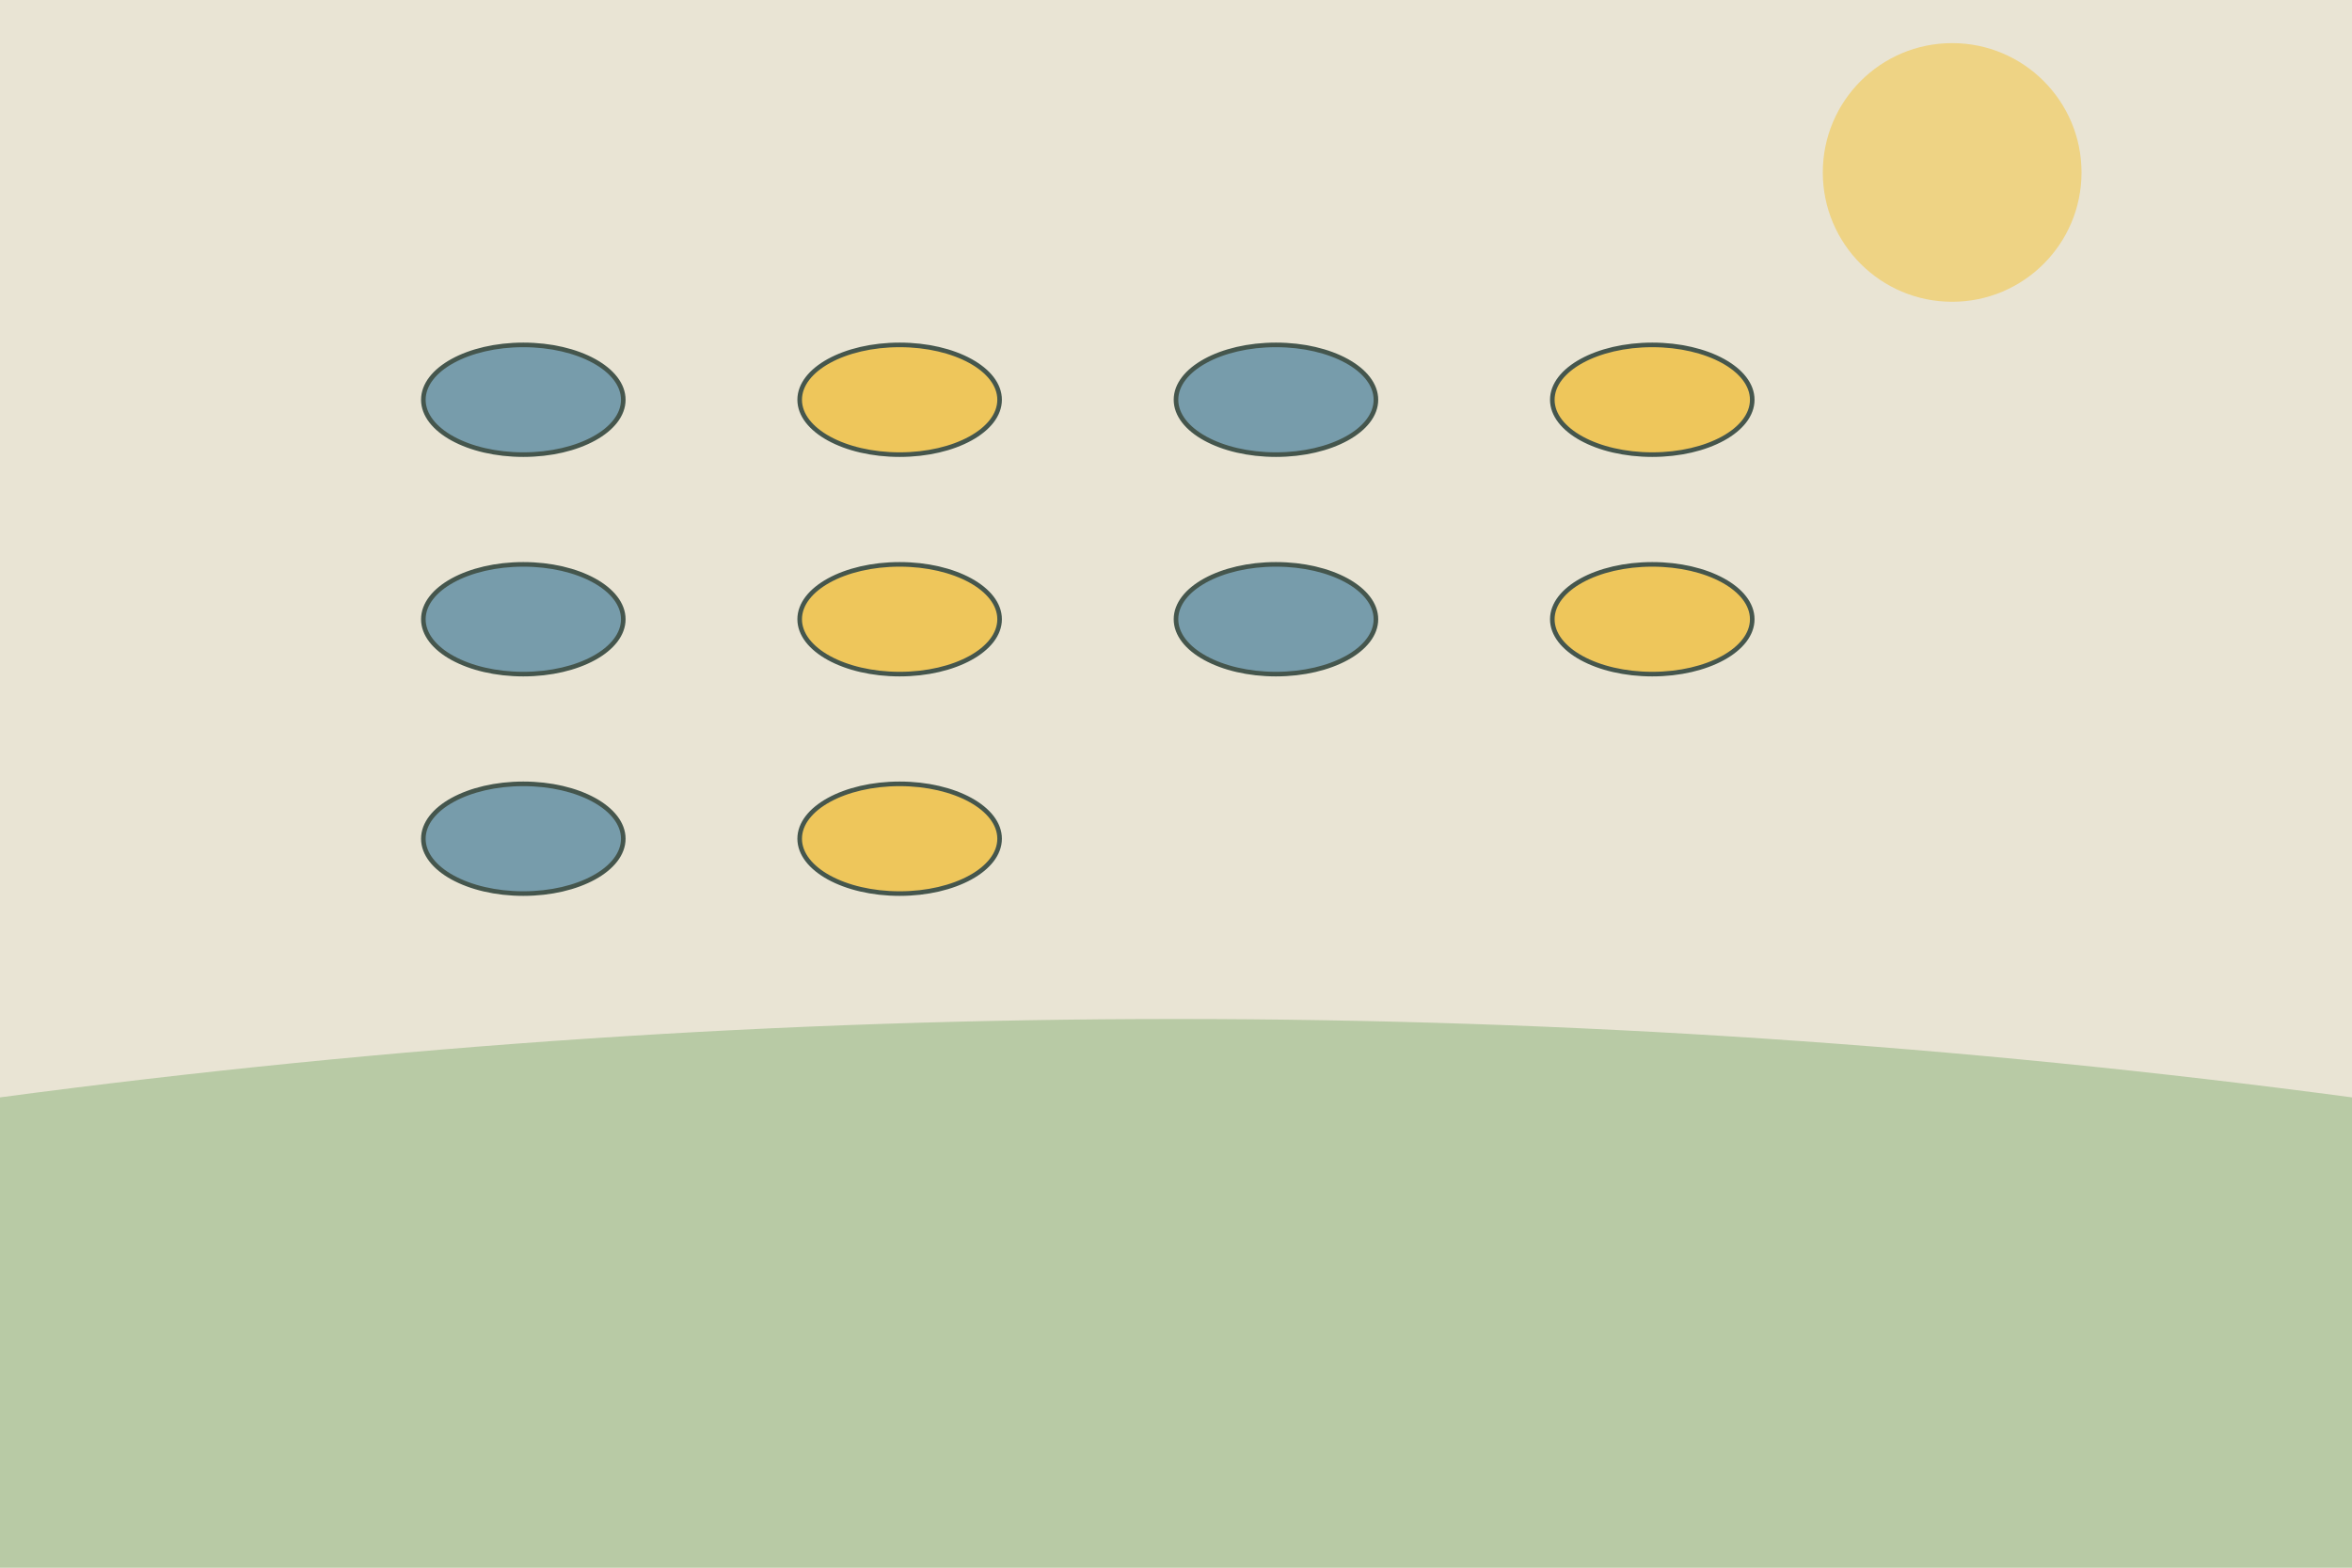
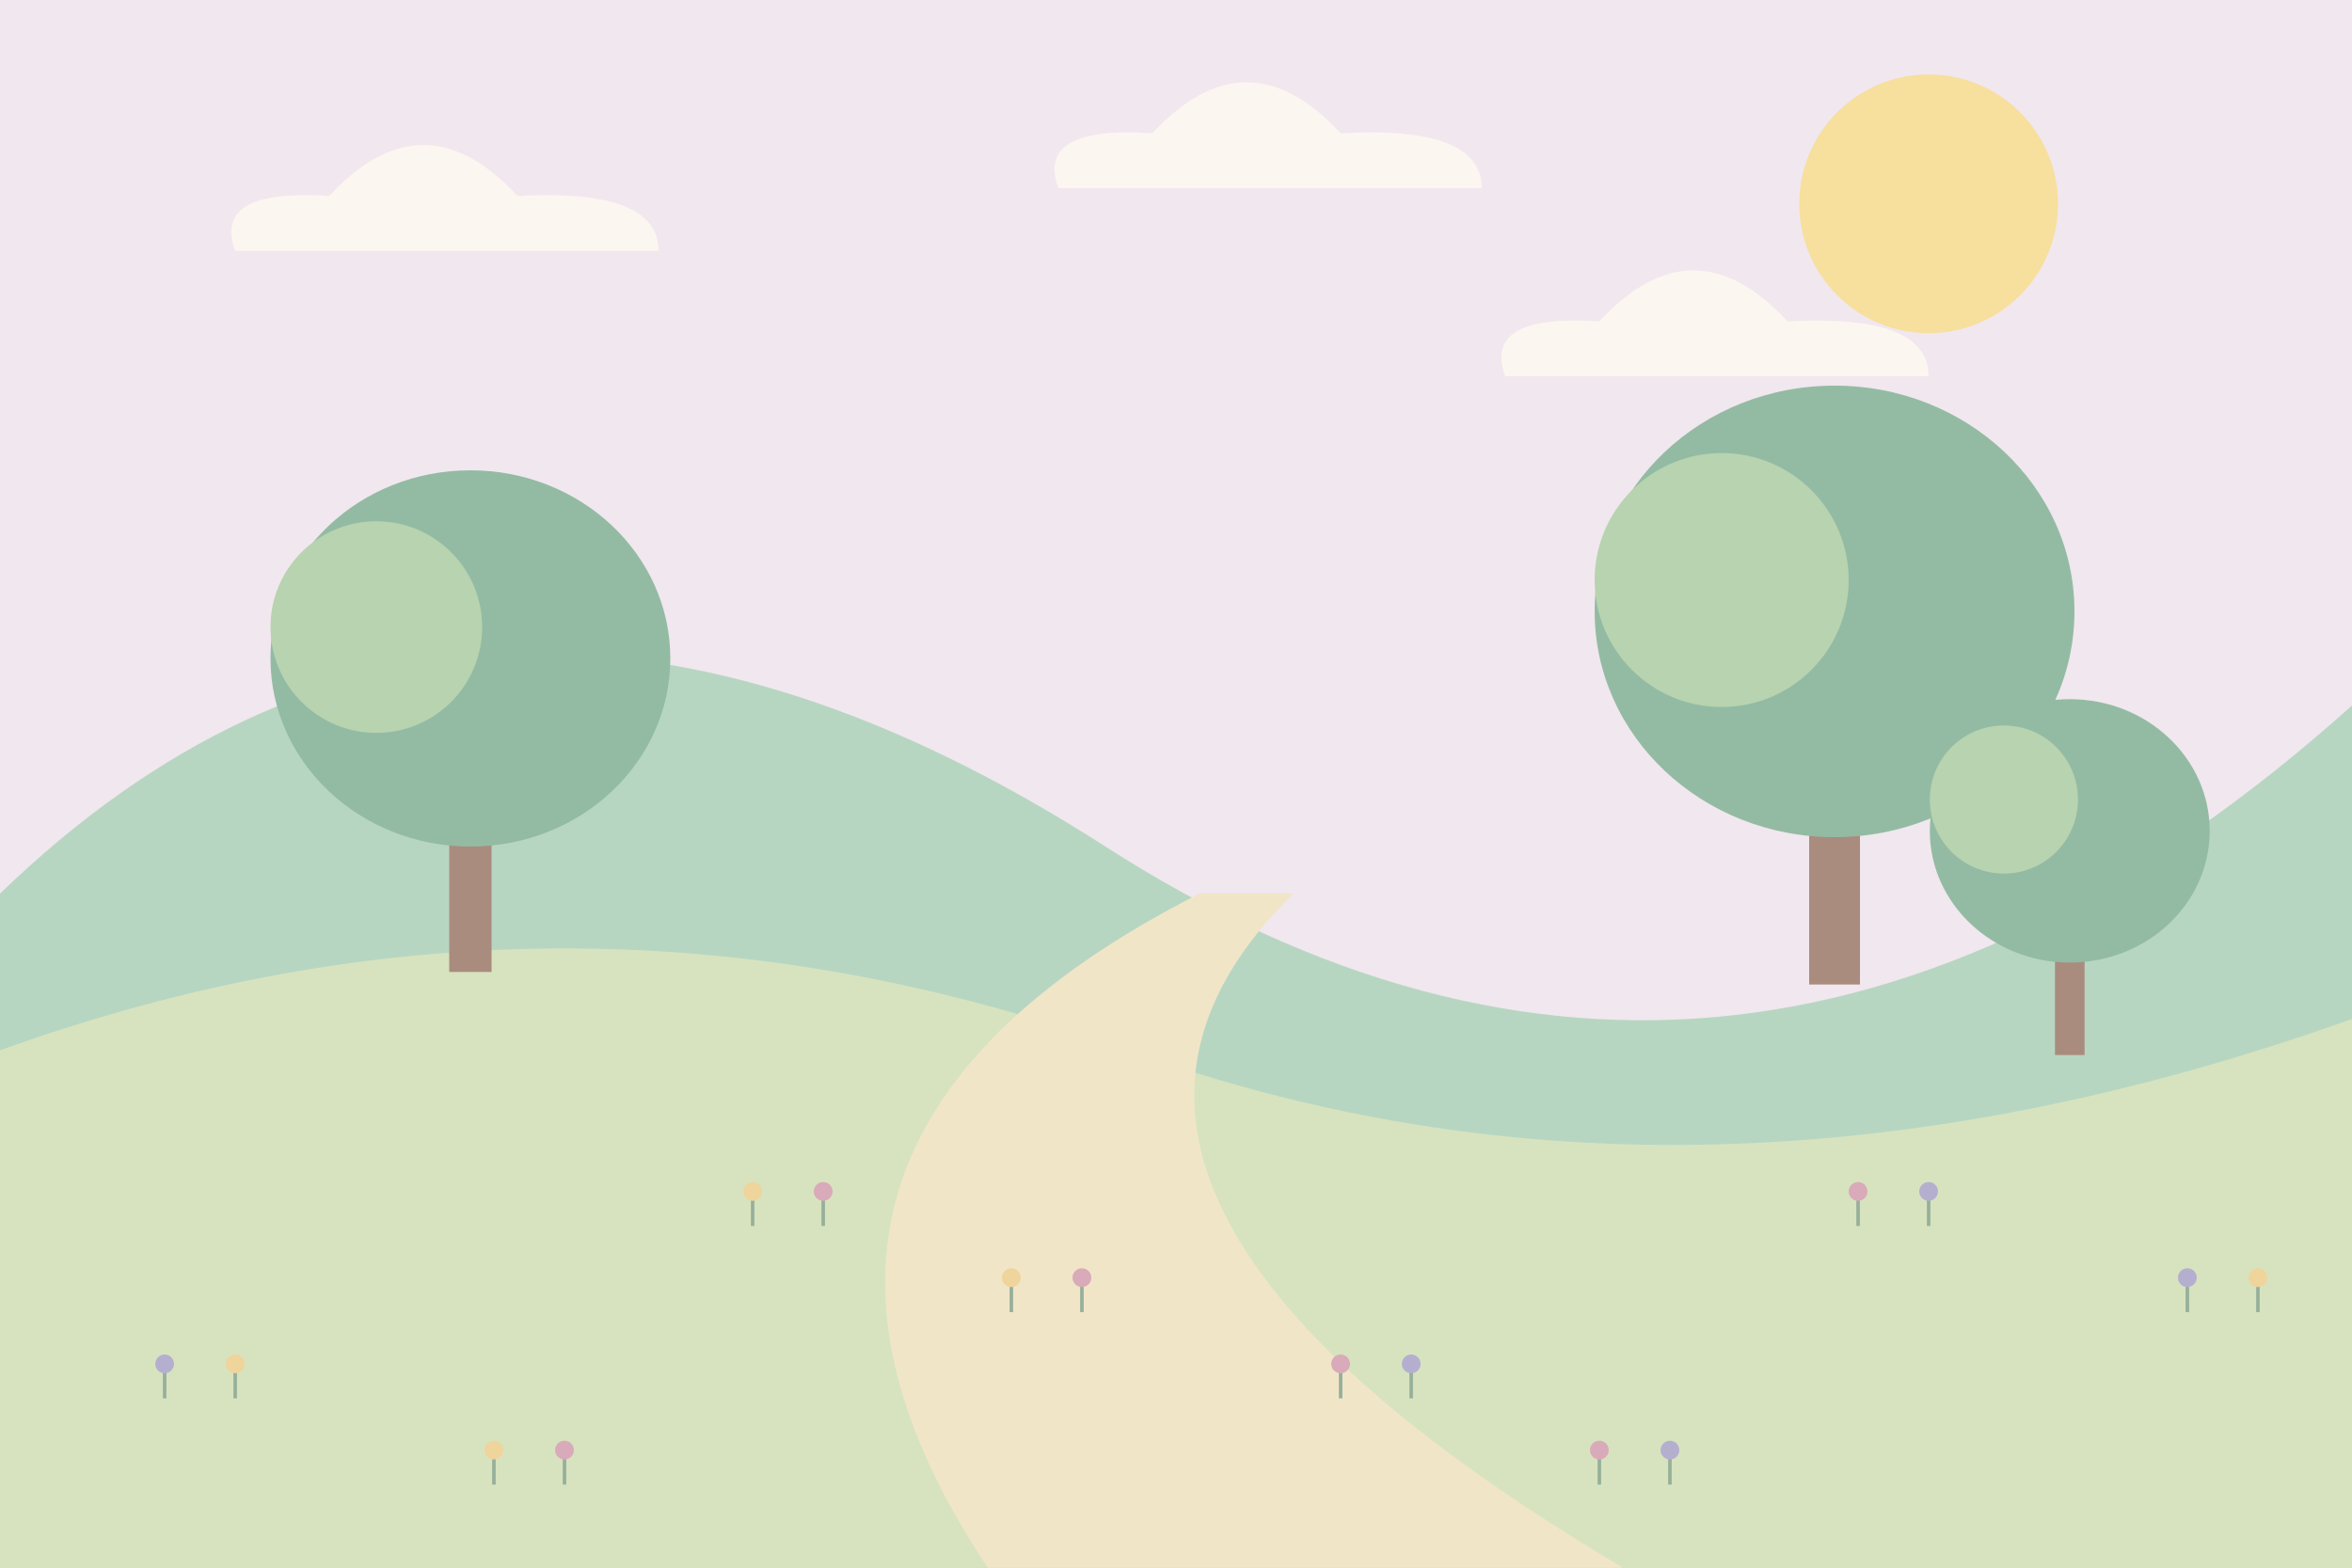
- <svg xmlns="http://www.w3.org/2000/svg" width="1536" height="1024">
-   <rect width="100%" height="100%" fill="#e9e4d4" />
-   <path d="M0 716.8 Q768 614.4 1536 716.8 V1024 H0Z" fill="#b8caa5" />
-   <circle cx="1274.88" cy="112.64" r="84.48" fill="#eed384" />
-   <ellipse cx="341.76" cy="261.12" rx="65.28" ry="35.84" fill="#779cab" stroke="#45564d" stroke-width="3" />
-   <ellipse cx="587.52" cy="261.12" rx="65.28" ry="35.84" fill="#eec65b" stroke="#45564d" stroke-width="3" />
-   <ellipse cx="833.28" cy="261.12" rx="65.28" ry="35.84" fill="#779cab" stroke="#45564d" stroke-width="3" />
-   <ellipse cx="1079.04" cy="261.12" rx="65.28" ry="35.84" fill="#eec65b" stroke="#45564d" stroke-width="3" />
-   <ellipse cx="341.76" cy="404.48" rx="65.28" ry="35.84" fill="#779cab" stroke="#45564d" stroke-width="3" />
-   <ellipse cx="587.52" cy="404.48" rx="65.28" ry="35.84" fill="#eec65b" stroke="#45564d" stroke-width="3" />
-   <ellipse cx="833.28" cy="404.48" rx="65.28" ry="35.84" fill="#779cab" stroke="#45564d" stroke-width="3" />
-   <ellipse cx="1079.04" cy="404.48" rx="65.28" ry="35.84" fill="#eec65b" stroke="#45564d" stroke-width="3" />
-   <ellipse cx="341.76" cy="547.84" rx="65.28" ry="35.84" fill="#779cab" stroke="#45564d" stroke-width="3" />
-   <ellipse cx="587.52" cy="547.84" rx="65.28" ry="35.84" fill="#eec65b" stroke="#45564d" stroke-width="3" />
+ <svg xmlns="http://www.w3.org/2000/svg" width="1536" height="1024" viewBox="0 0 1536 1024">
+   <rect width="1536" height="1024" fill="#f1e7ee" />
+   <circle cx="1259.52" cy="133.12" r="84.48" fill="#f7df9d" />
+   <path d="M153.6 163.84 Q138.24 122.88 215.04 128.0 Q276.48 61.44 337.92 128.0 Q430.08 122.88 430.08 163.84 Z" fill="#fffaf0" opacity=".8" />
+   <path d="M691.2 122.88 Q675.84 81.92 752.64 87.04 Q814.08 20.48 875.52 87.04 Q967.68 81.92 967.68 122.88 Z" fill="#fffaf0" opacity=".8" />
+   <path d="M983.04 245.76 Q967.68 204.8 1044.48 209.92 Q1105.92 143.36 1167.36 209.92 Q1259.52 204.8 1259.52 245.76 Z" fill="#fffaf0" opacity=".8" />
+   <path d="M0 583.68 Q307.2 286.72 721.92 552.96 T1536 460.8 V1024 H0Z" fill="#b7d6c2" />
+   <path d="M0 686.08 Q368.64 552.96 737.28 686.08 T1536 665.6 V1024 H0Z" fill="#d7e3bf" />
+   <path d="M645.12 1024 Q460.8 747.52 783.36 583.68 L844.8 583.68 Q645.12 778.24 1059.84 1024" fill="#f1e5c8" />
+   <path d="M307.2 440.32 v194.56" stroke="#a98c7e" stroke-width="27.65" />
+   <ellipse cx="307.2" cy="430.08" rx="130.56" ry="122.88" fill="#93bba3" />
+   <circle cx="245.76" cy="409.6" r="69.12" fill="#b7d3af" />
+   <path d="M1198.08 409.6 v233.47" stroke="#a98c7e" stroke-width="33.18" />
+   <ellipse cx="1198.08" cy="399.36" rx="156.67" ry="147.46" fill="#93bba3" />
+   <circle cx="1124.35" cy="378.88" r="82.94" fill="#b7d3af" />
+   <path d="M1351.68 552.96 v136.19" stroke="#a98c7e" stroke-width="19.35" />
+   <ellipse cx="1351.68" cy="542.72" rx="91.39" ry="86.02" fill="#93bba3" />
+   <circle cx="1308.67" cy="522.24" r="48.38" fill="#b7d3af" />
+   <path d="M1213.44 778.24 v22.53" stroke="#96b09a" stroke-width="2.3" />
+   <circle cx="1213.44" cy="778.24" r="6.14" fill="#d9aab9" />
+   <path d="M660.48 834.56 v22.53" stroke="#96b09a" stroke-width="2.3" />
+   <circle cx="660.48" cy="834.56" r="6.14" fill="#efd49b" />
+   <path d="M107.52 890.88 v22.53" stroke="#96b09a" stroke-width="2.3" />
+   <circle cx="107.52" cy="890.88" r="6.14" fill="#b5afcf" />
+   <path d="M1044.48 947.2 v22.53" stroke="#96b09a" stroke-width="2.3" />
+   <circle cx="1044.48" cy="947.2" r="6.14" fill="#d9aab9" />
+   <path d="M491.52 778.24 v22.53" stroke="#96b09a" stroke-width="2.3" />
+   <circle cx="491.52" cy="778.24" r="6.14" fill="#efd49b" />
+   <path d="M1428.48 834.56 v22.53" stroke="#96b09a" stroke-width="2.3" />
+   <circle cx="1428.48" cy="834.56" r="6.14" fill="#b5afcf" />
+   <path d="M875.52 890.88 v22.53" stroke="#96b09a" stroke-width="2.3" />
+   <circle cx="875.52" cy="890.88" r="6.14" fill="#d9aab9" />
+   <path d="M322.56 947.2 v22.53" stroke="#96b09a" stroke-width="2.3" />
+   <circle cx="322.56" cy="947.2" r="6.14" fill="#efd49b" />
+   <path d="M1259.52 778.24 v22.53" stroke="#96b09a" stroke-width="2.3" />
+   <circle cx="1259.52" cy="778.24" r="6.14" fill="#b5afcf" />
+   <path d="M706.56 834.56 v22.53" stroke="#96b09a" stroke-width="2.3" />
+   <circle cx="706.56" cy="834.56" r="6.14" fill="#d9aab9" />
+   <path d="M153.6 890.88 v22.53" stroke="#96b09a" stroke-width="2.3" />
+   <circle cx="153.6" cy="890.88" r="6.14" fill="#efd49b" />
+   <path d="M1090.56 947.2 v22.53" stroke="#96b09a" stroke-width="2.3" />
+   <circle cx="1090.56" cy="947.2" r="6.14" fill="#b5afcf" />
+   <path d="M537.6 778.24 v22.53" stroke="#96b09a" stroke-width="2.3" />
+   <circle cx="537.6" cy="778.24" r="6.14" fill="#d9aab9" />
+   <path d="M1474.56 834.56 v22.53" stroke="#96b09a" stroke-width="2.3" />
+   <circle cx="1474.56" cy="834.56" r="6.14" fill="#efd49b" />
+   <path d="M921.6 890.88 v22.53" stroke="#96b09a" stroke-width="2.3" />
+   <circle cx="921.6" cy="890.88" r="6.14" fill="#b5afcf" />
+   <path d="M368.64 947.2 v22.53" stroke="#96b09a" stroke-width="2.3" />
+   <circle cx="368.64" cy="947.2" r="6.14" fill="#d9aab9" />
</svg>
